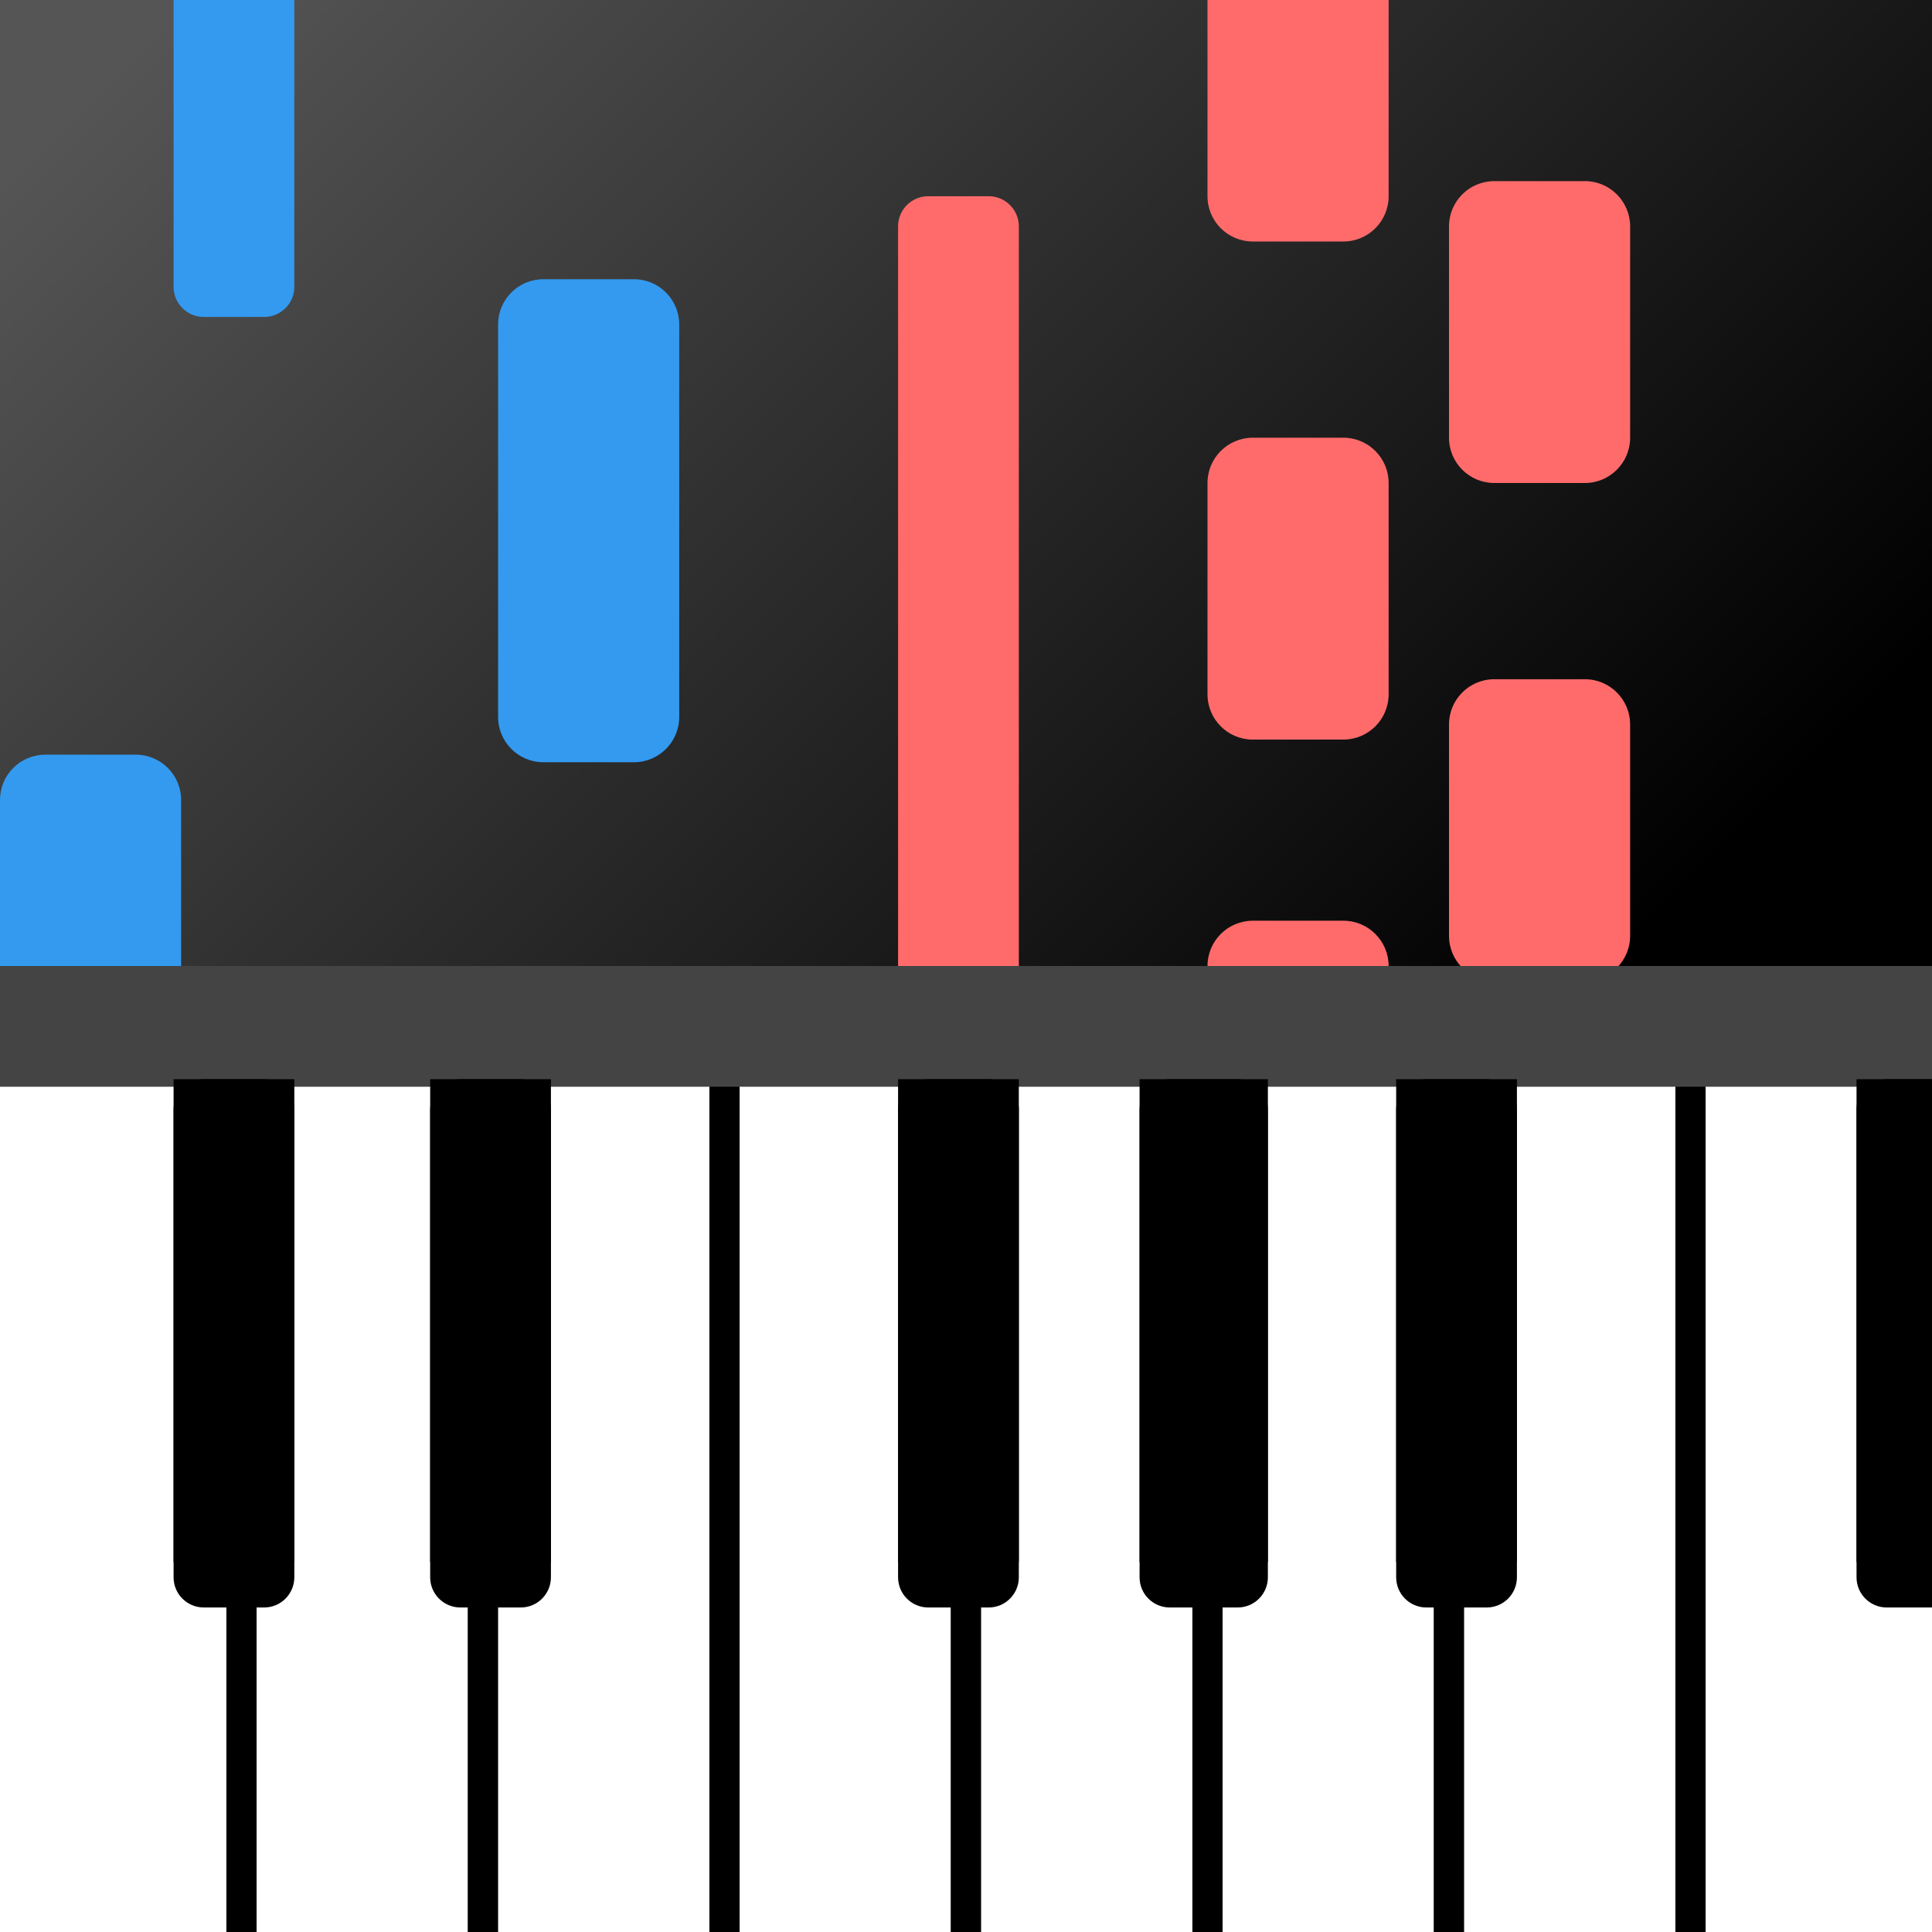
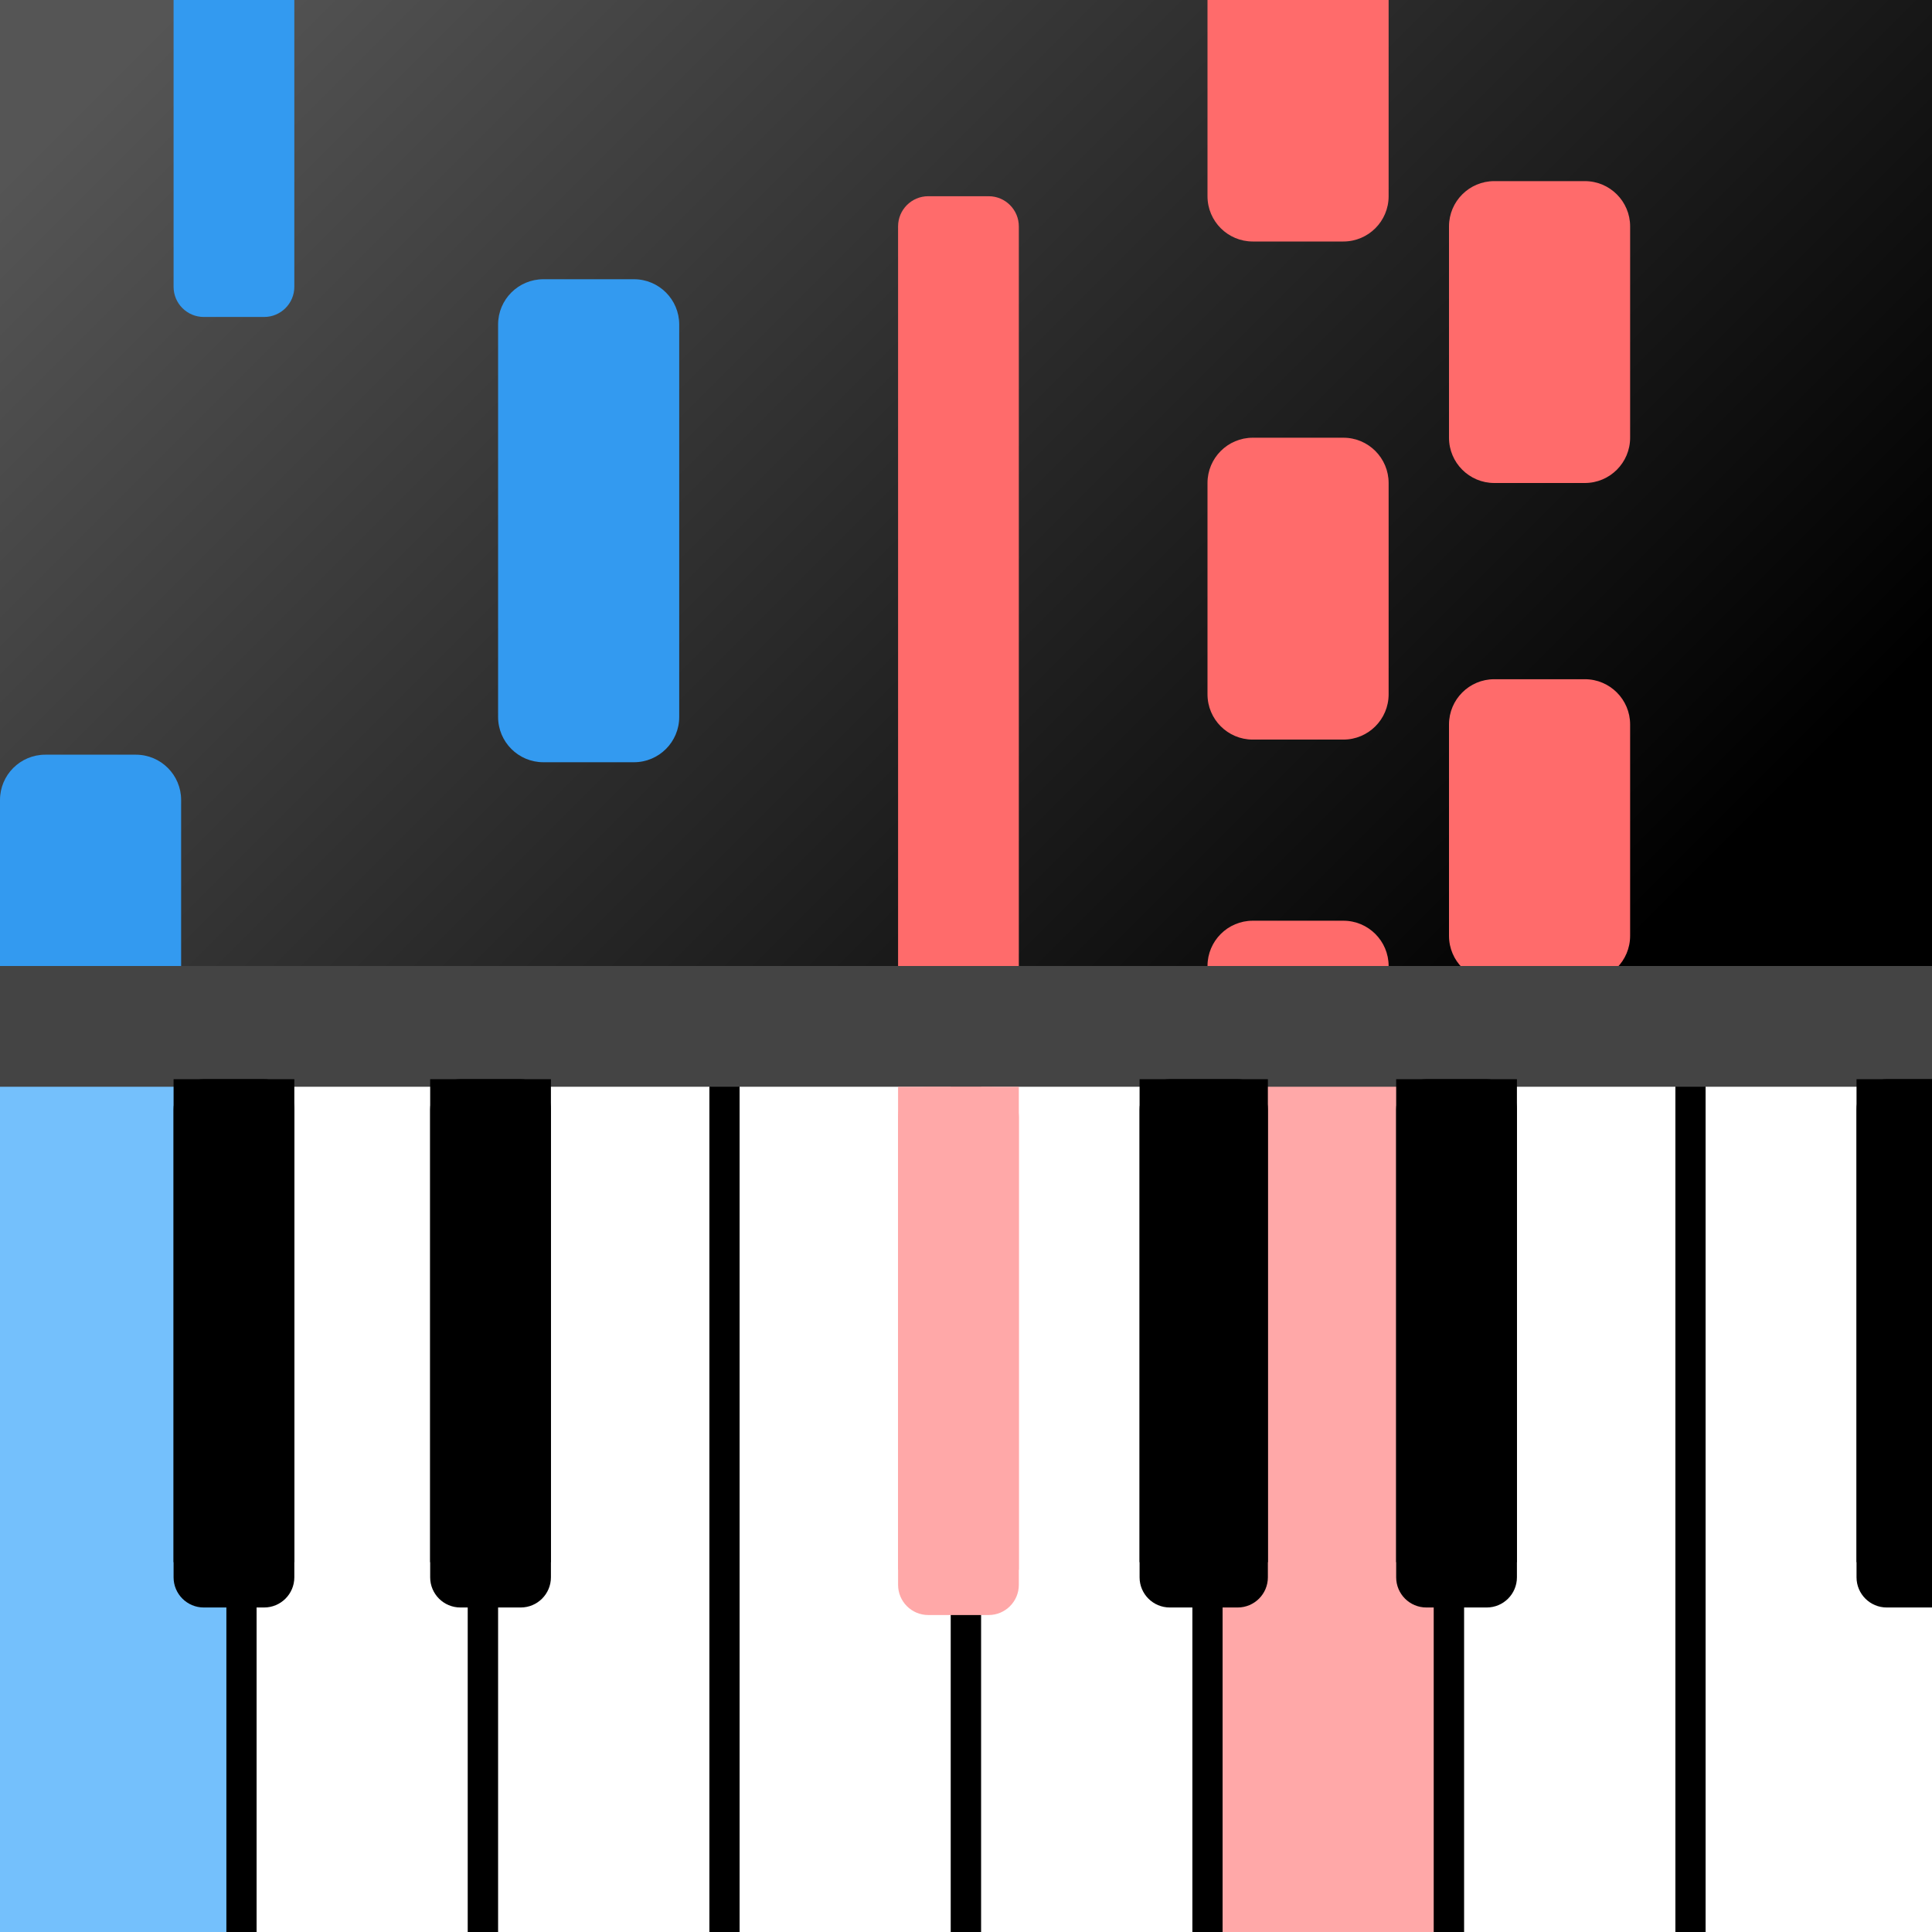
<svg xmlns="http://www.w3.org/2000/svg" version="1.1" width="512" height="512" viewBox="0 0 256 256">
  <defs>
    <linearGradient id="myGradient" gradientTransform="rotate(45)">
      <stop offset="5%" stop-color="#555" />
      <stop offset="95%" stop-color="black" />
    </linearGradient>
  </defs>
  <rect x="0" y="0" width="256" height="256" fill="url('#myGradient')" />
  <rect x="23" y="-8" width="16" height="50" fill="#339af0" rx="4" />
  <rect x="66" y="37" width="24" height="64" fill="#339af0" rx="6" />
  <rect x="0" y="100" width="24" height="128" fill="#339af0" rx="6" />
  <rect x="160" y="-8" width="24" height="40" fill="#ff6b6b" rx="6" />
  <rect x="192" y="24" width="24" height="40" fill="#ff6b6b" rx="6" />
  <rect x="160" y="58" width="24" height="40" fill="#ff6b6b" rx="6" />
  <rect x="192" y="90" width="24" height="40" fill="#ff6b6b" rx="6" />
  <rect x="160" y="122" width="24" height="40" fill="#ff6b6b" rx="6" />
  <rect x="119" y="26" width="16" height="138" fill="#ff6b6b" rx="4" />
-   <rect x="-2" y="140" width="34" height="128" fill="white" stroke-width="4" stroke="black" />
+   <rect x="-2" y="140" width="34" height="128" fill="#74c0fc" stroke-width="4" stroke="black" />
  <rect x="32" y="140" width="32" height="128" fill="white" stroke-width="4" stroke="black" />
  <rect x="64" y="140" width="32" height="128" fill="white" stroke-width="4" stroke="black" />
  <rect x="96" y="140" width="32" height="128" fill="white" stroke-width="4" stroke="black" />
  <rect x="128" y="140" width="32" height="128" fill="white" stroke-width="4" stroke="black" />
-   <rect x="160" y="140" width="32" height="128" fill="white" stroke-width="4" stroke="black" />
+   <rect x="160" y="140" width="32" height="128" fill="#ffa8a8" stroke-width="4" stroke="black" />
  <rect x="192" y="140" width="32" height="128" fill="white" stroke-width="4" stroke="black" />
  <rect x="224" y="140" width="34" height="128" fill="white" stroke-width="4" stroke="black" />
  <rect x="0" y="128" width="256" height="16" fill="#444" />
  <rect x="23" y="143" width="16" height="70" fill="black" rx="4" />
  <rect x="23" y="143" width="16" height="64" fill="black" />
  <rect x="57" y="143" width="16" height="70" fill="black" rx="4" />
  <rect x="57" y="143" width="16" height="64" fill="black" />
-   <rect x="119" y="143" width="16" height="70" fill="black" rx="4" />
-   <rect x="119" y="143" width="16" height="64" fill="black" />
+   <rect x="119" y="144" width="16" height="70" fill="#ffa8a8" rx="4" />
+   <rect x="119" y="144" width="16" height="64" fill="#ffa8a8" />
  <rect x="151" y="143" width="17" height="70" fill="black" rx="4" />
  <rect x="151" y="143" width="17" height="64" fill="black" />
  <rect x="185" y="143" width="16" height="70" fill="black" rx="4" />
  <rect x="185" y="143" width="16" height="64" fill="black" />
  <rect x="246" y="143" width="16" height="70" fill="black" rx="4" />
  <rect x="246" y="143" width="16" height="64" fill="black" />
</svg>
